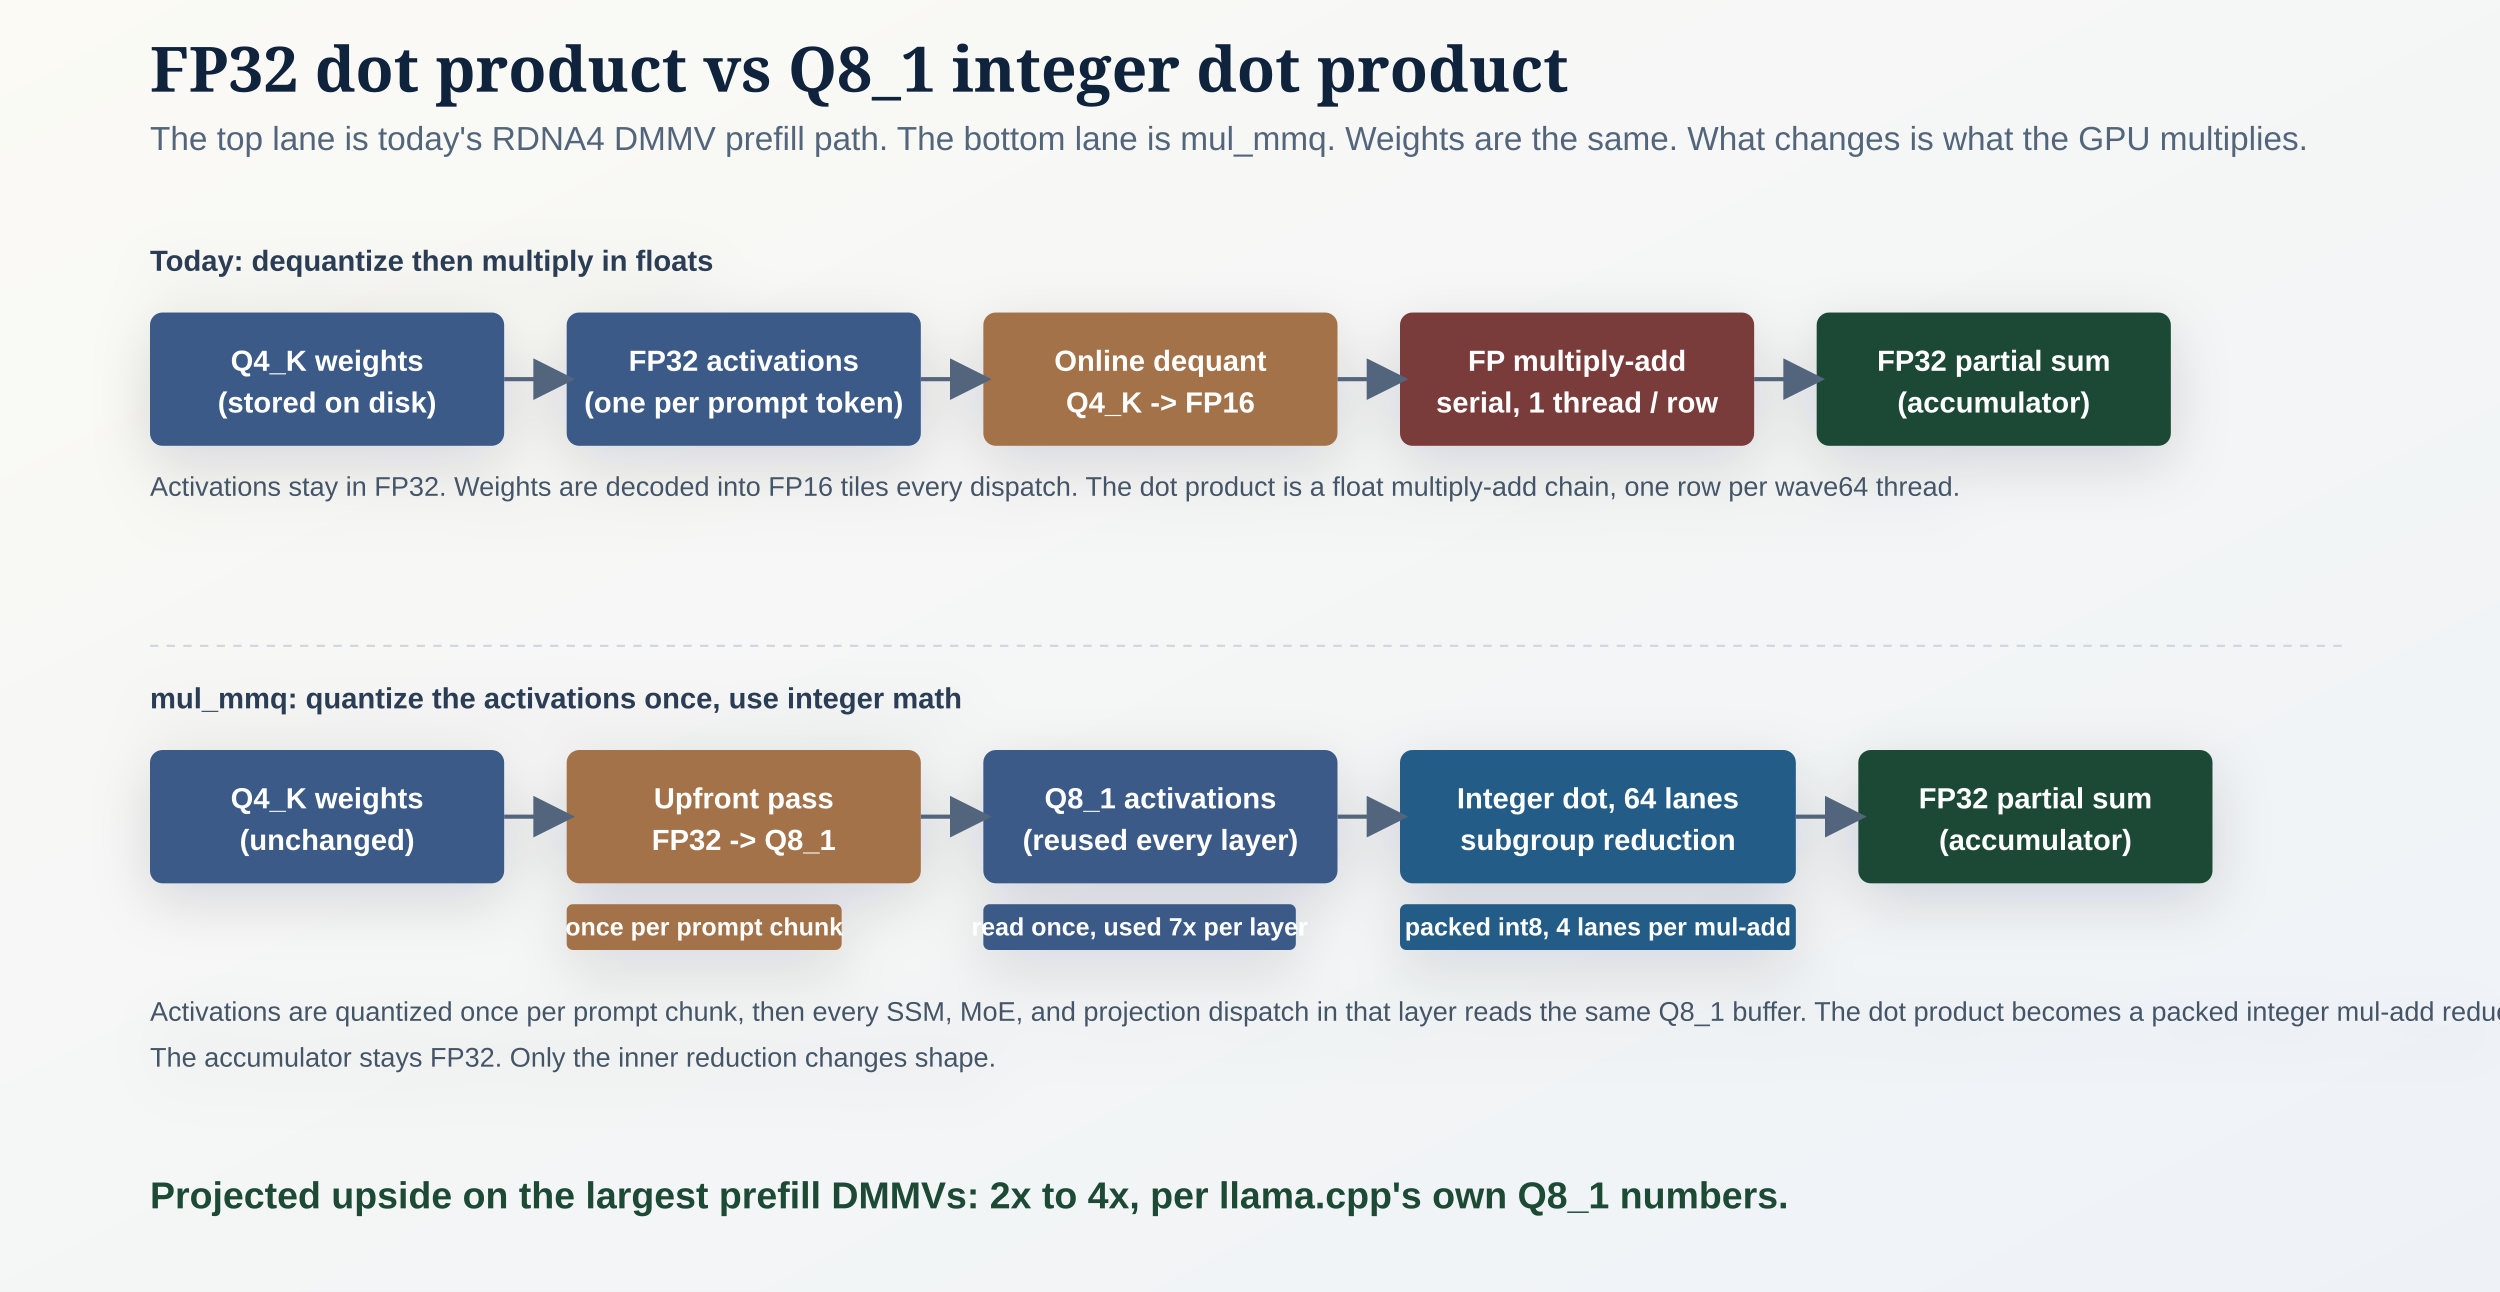
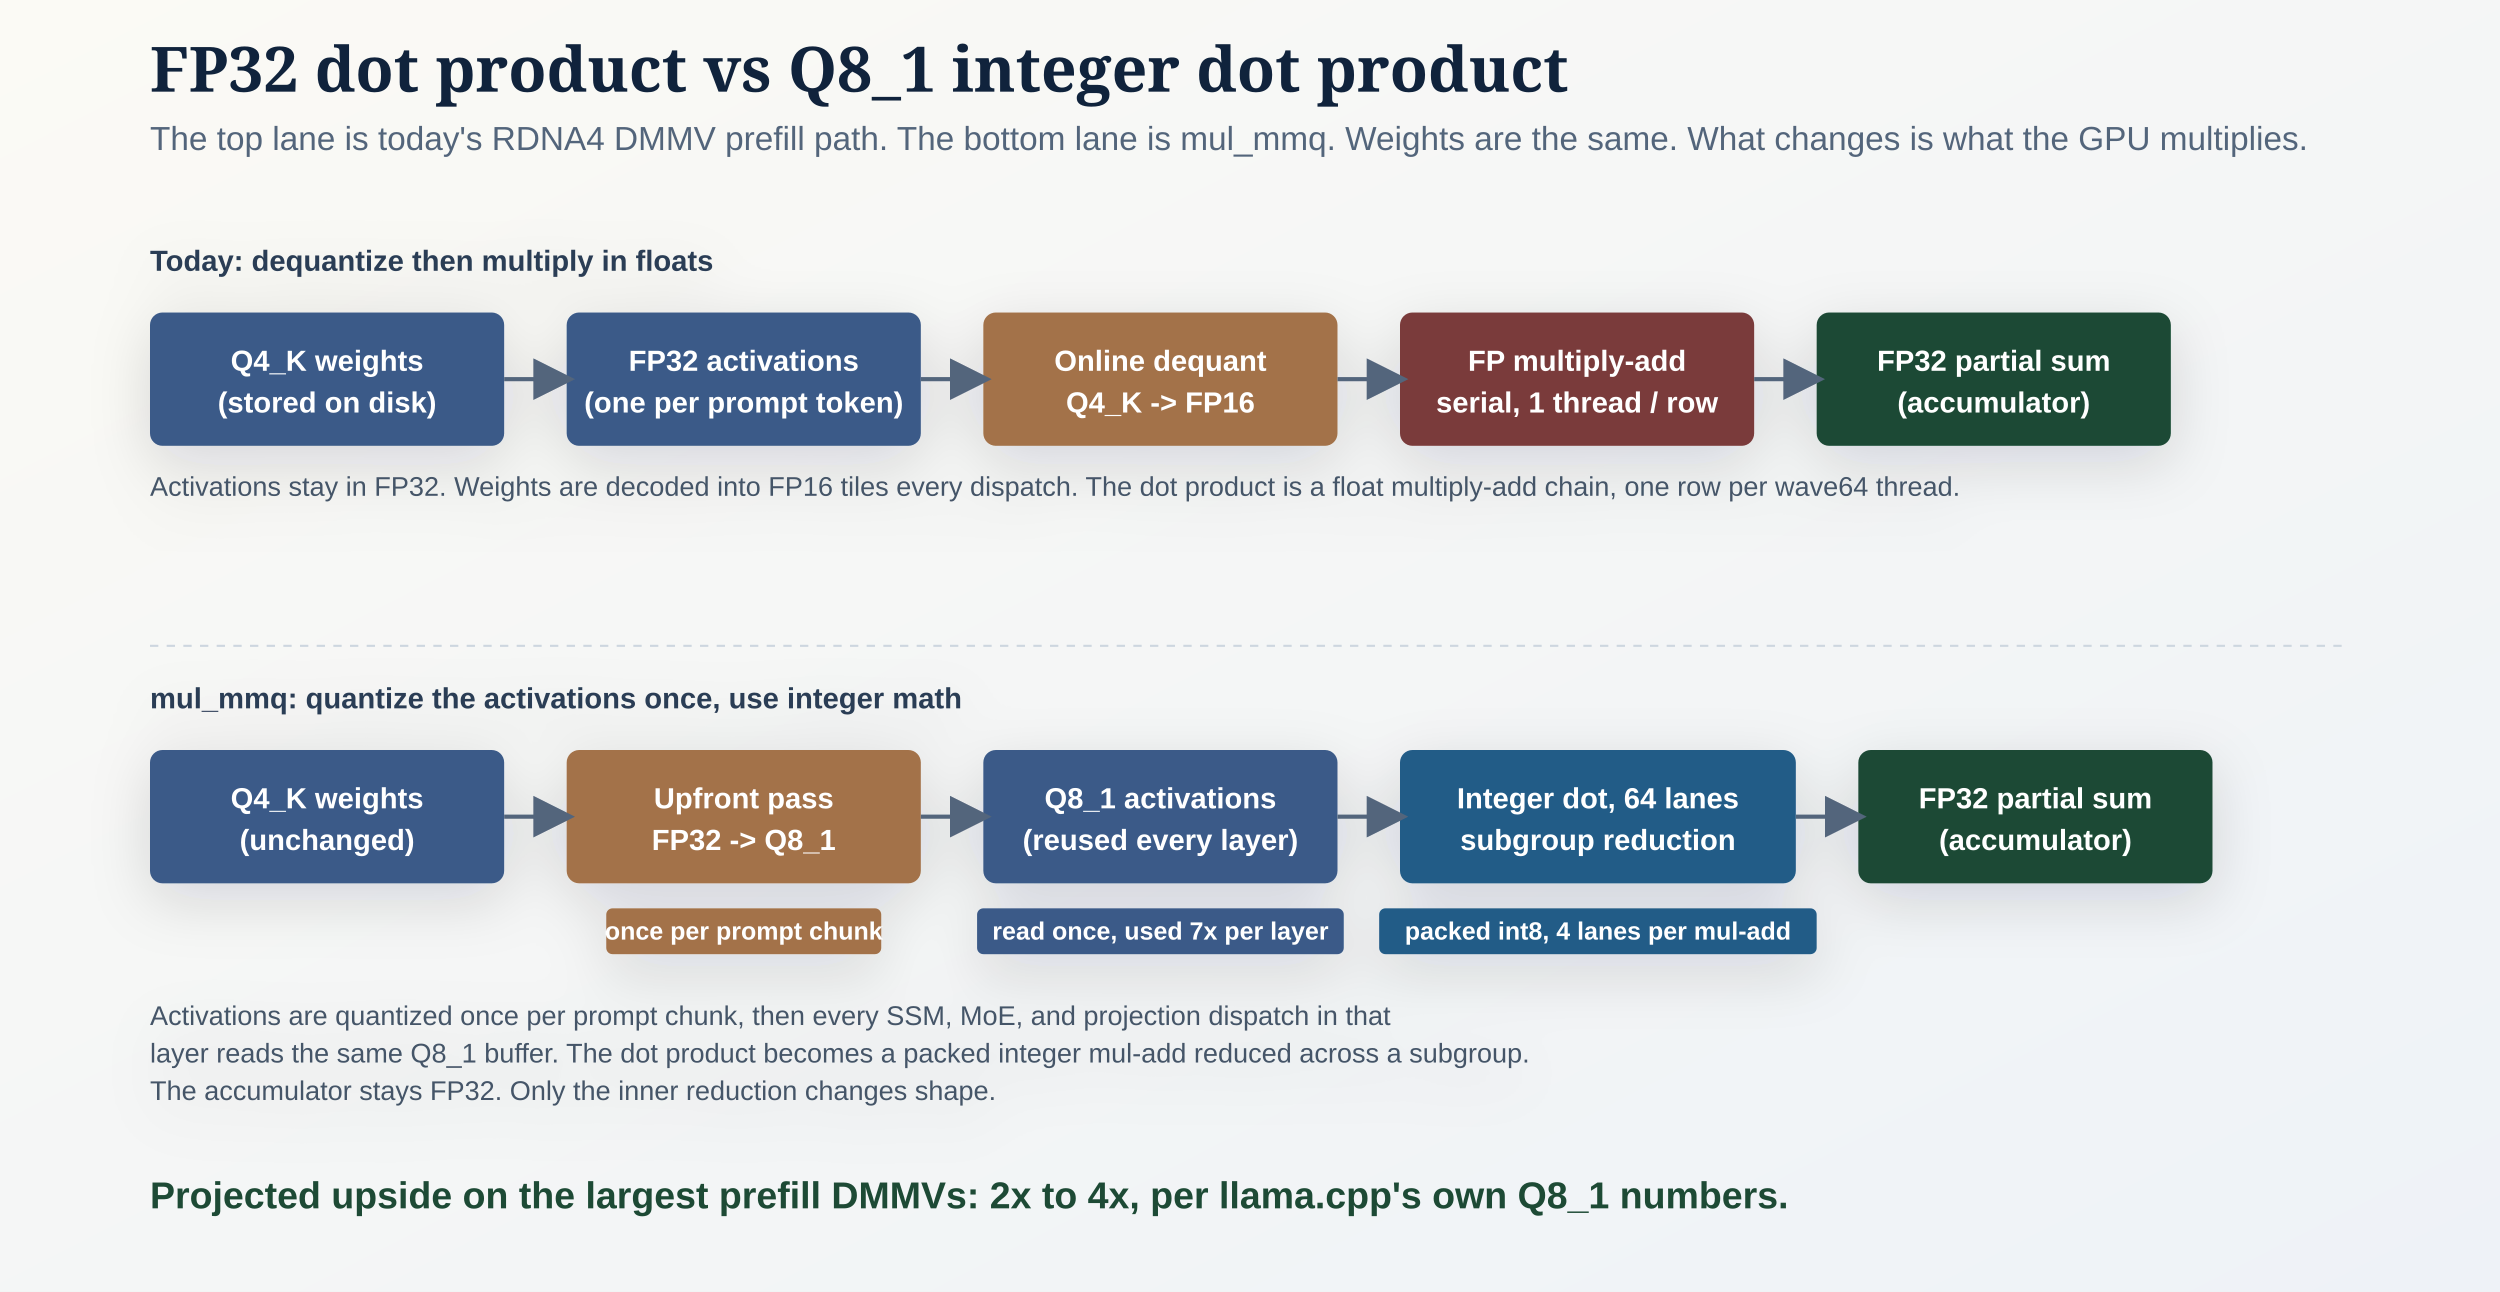
<svg xmlns="http://www.w3.org/2000/svg" width="1200" height="620" viewBox="0 0 1200 620" role="img" aria-labelledby="title desc">
  <defs>
    <linearGradient id="bg-mmq" x1="0" y1="0" x2="1" y2="1">
      <stop offset="0%" stop-color="#fbfaf5" />
      <stop offset="100%" stop-color="#eef2f7" />
    </linearGradient>
    <filter id="shadow-mmq" x="-20%" y="-20%" width="140%" height="140%">
      <feDropShadow dx="0" dy="8" stdDeviation="14" flood-color="#0f172a" flood-opacity="0.14" />
    </filter>
    <marker id="arrow-mmq" viewBox="0 0 10 10" refX="8" refY="5" markerWidth="10" markerHeight="10" orient="auto-start-reverse">
      <path d="M 0 0 L 10 5 L 0 10 z" fill="#53657b" />
    </marker>
    <style>
      .m-title { font: 700 30px Georgia, serif; fill: #10233c; }
      .m-sub { font: 500 16px Arial, sans-serif; fill: #53657b; }
      .m-label { font: 600 15px Arial, sans-serif; fill: #10233c; }
      .m-node { font: 600 14px Arial, sans-serif; fill: #ffffff; }
      .m-node-out { font: 600 14px Arial, sans-serif; fill: #10233c; }
      .m-caption { font: 400 13px Arial, sans-serif; fill: #445567; }
      .m-section { font: 700 14px Arial, sans-serif; fill: #2c3e54; }
      .m-tag { font: 700 12px Arial, sans-serif; fill: #ffffff; }
      .m-delta { font: 700 18px Arial, sans-serif; fill: #1d4a35; }
    </style>
  </defs>
  <rect width="1200" height="620" fill="url(#bg-mmq)" />
  <g transform="translate(72 44)">
    <text class="m-title">FP32 dot product vs Q8_1 integer dot product</text>
    <text class="m-sub" x="0" y="28">The top lane is today's RDNA4 DMMV prefill path. The bottom lane is mul_mmq. Weights are the same. What changes is what the GPU multiplies.</text>
  </g>
  <g transform="translate(0 130)" filter="url(#shadow-mmq)">
    <text class="m-section" x="72" y="0">Today: dequantize then multiply in floats</text>
    <g>
      <rect x="72" y="20" width="170" height="64" rx="6" fill="#3a5a88" />
      <text class="m-node" x="157" y="48" text-anchor="middle">Q4_K weights</text>
      <text class="m-node" x="157" y="68" text-anchor="middle">(stored on disk)</text>
    </g>
    <g>
      <rect x="272" y="20" width="170" height="64" rx="6" fill="#3a5a88" />
      <text class="m-node" x="357" y="48" text-anchor="middle">FP32 activations</text>
      <text class="m-node" x="357" y="68" text-anchor="middle">(one per prompt token)</text>
    </g>
    <g>
      <rect x="472" y="20" width="170" height="64" rx="6" fill="#a3724a" />
      <text class="m-node" x="557" y="48" text-anchor="middle">Online dequant</text>
      <text class="m-node" x="557" y="68" text-anchor="middle">Q4_K -&gt; FP16</text>
    </g>
    <g>
      <rect x="672" y="20" width="170" height="64" rx="6" fill="#7a3b3b" />
      <text class="m-node" x="757" y="48" text-anchor="middle">FP multiply-add</text>
      <text class="m-node" x="757" y="68" text-anchor="middle">serial, 1 thread / row</text>
    </g>
    <g>
      <rect x="872" y="20" width="170" height="64" rx="6" fill="#1d4a35" />
      <text class="m-node" x="957" y="48" text-anchor="middle">FP32 partial sum</text>
      <text class="m-node" x="957" y="68" text-anchor="middle">(accumulator)</text>
    </g>
    <line x1="242" y1="52" x2="272" y2="52" stroke="#53657b" stroke-width="2" marker-end="url(#arrow-mmq)" />
    <line x1="442" y1="52" x2="472" y2="52" stroke="#53657b" stroke-width="2" marker-end="url(#arrow-mmq)" />
    <line x1="642" y1="52" x2="672" y2="52" stroke="#53657b" stroke-width="2" marker-end="url(#arrow-mmq)" />
    <line x1="842" y1="52" x2="872" y2="52" stroke="#53657b" stroke-width="2" marker-end="url(#arrow-mmq)" />
    <text class="m-caption" x="72" y="108">Activations stay in FP32. Weights are decoded into FP16 tiles every dispatch. The dot product is a float multiply-add chain, one row per wave64 thread.</text>
  </g>
  <line x1="72" y1="310" x2="1128" y2="310" stroke="#cdd6df" stroke-width="1" stroke-dasharray="4 4" />
  <g transform="translate(0 340)" filter="url(#shadow-mmq)">
    <text class="m-section" x="72" y="0">mul_mmq: quantize the activations once, use integer math</text>
    <g>
      <rect x="72" y="20" width="170" height="64" rx="6" fill="#3a5a88" />
      <text class="m-node" x="157" y="48" text-anchor="middle">Q4_K weights</text>
      <text class="m-node" x="157" y="68" text-anchor="middle">(unchanged)</text>
    </g>
    <g>
      <rect x="272" y="20" width="170" height="64" rx="6" fill="#a3724a" />
      <text class="m-node" x="357" y="48" text-anchor="middle">Upfront pass</text>
      <text class="m-node" x="357" y="68" text-anchor="middle">FP32 -&gt; Q8_1</text>
    </g>
    <g>
      <rect x="472" y="20" width="170" height="64" rx="6" fill="#3a5a88" />
      <text class="m-node" x="557" y="48" text-anchor="middle">Q8_1 activations</text>
      <text class="m-node" x="557" y="68" text-anchor="middle">(reused every layer)</text>
    </g>
    <g>
      <rect x="672" y="20" width="190" height="64" rx="6" fill="#205b87" />
      <text class="m-node" x="767" y="48" text-anchor="middle">Integer dot, 64 lanes</text>
      <text class="m-node" x="767" y="68" text-anchor="middle">subgroup reduction</text>
    </g>
    <g>
      <rect x="892" y="20" width="170" height="64" rx="6" fill="#1d4a35" />
      <text class="m-node" x="977" y="48" text-anchor="middle">FP32 partial sum</text>
      <text class="m-node" x="977" y="68" text-anchor="middle">(accumulator)</text>
    </g>
    <line x1="242" y1="52" x2="272" y2="52" stroke="#53657b" stroke-width="2" marker-end="url(#arrow-mmq)" />
    <line x1="442" y1="52" x2="472" y2="52" stroke="#53657b" stroke-width="2" marker-end="url(#arrow-mmq)" />
    <line x1="642" y1="52" x2="672" y2="52" stroke="#53657b" stroke-width="2" marker-end="url(#arrow-mmq)" />
    <line x1="862" y1="52" x2="892" y2="52" stroke="#53657b" stroke-width="2" marker-end="url(#arrow-mmq)" />
-     <g transform="translate(272 94)">
+     <g transform="translate(291 96)">
      <rect x="0" y="0" width="132" height="22" rx="3" fill="#a3724a" />
      <text class="m-tag" x="66" y="15" text-anchor="middle">once per prompt chunk</text>
    </g>
-     <g transform="translate(472 94)">
-       <rect x="0" y="0" width="150" height="22" rx="3" fill="#3a5a88" />
-       <text class="m-tag" x="75" y="15" text-anchor="middle">read once, used 7x per layer</text>
+     <g transform="translate(469 96)">
+       <rect x="0" y="0" width="176" height="22" rx="3" fill="#3a5a88" />
+       <text class="m-tag" x="88" y="15" text-anchor="middle">read once, used 7x per layer</text>
    </g>
-     <g transform="translate(672 94)">
-       <rect x="0" y="0" width="190" height="22" rx="3" fill="#205b87" />
-       <text class="m-tag" x="95" y="15" text-anchor="middle">packed int8, 4 lanes per mul-add</text>
+     <g transform="translate(662 96)">
+       <rect x="0" y="0" width="210" height="22" rx="3" fill="#205b87" />
+       <text class="m-tag" x="105" y="15" text-anchor="middle">packed int8, 4 lanes per mul-add</text>
    </g>
-     <text class="m-caption" x="72" y="150">Activations are quantized once per prompt chunk, then every SSM, MoE, and projection dispatch in that layer reads the same Q8_1 buffer. The dot product becomes a packed integer mul-add reduced across a subgroup.</text>
-     <text class="m-caption" x="72" y="172">The accumulator stays FP32. Only the inner reduction changes shape.</text>
+     <text class="m-caption" x="72" y="152">
+       <tspan x="72" dy="0">Activations are quantized once per prompt chunk, then every SSM, MoE, and projection dispatch in that</tspan>
+       <tspan x="72" dy="18">layer reads the same Q8_1 buffer. The dot product becomes a packed integer mul-add reduced across a subgroup.</tspan>
+       <tspan x="72" dy="18">The accumulator stays FP32. Only the inner reduction changes shape.</tspan>
+     </text>
  </g>
  <g transform="translate(72 580)">
    <text class="m-delta">Projected upside on the largest prefill DMMVs: 2x to 4x, per llama.cpp's own Q8_1 numbers.</text>
  </g>
</svg>
